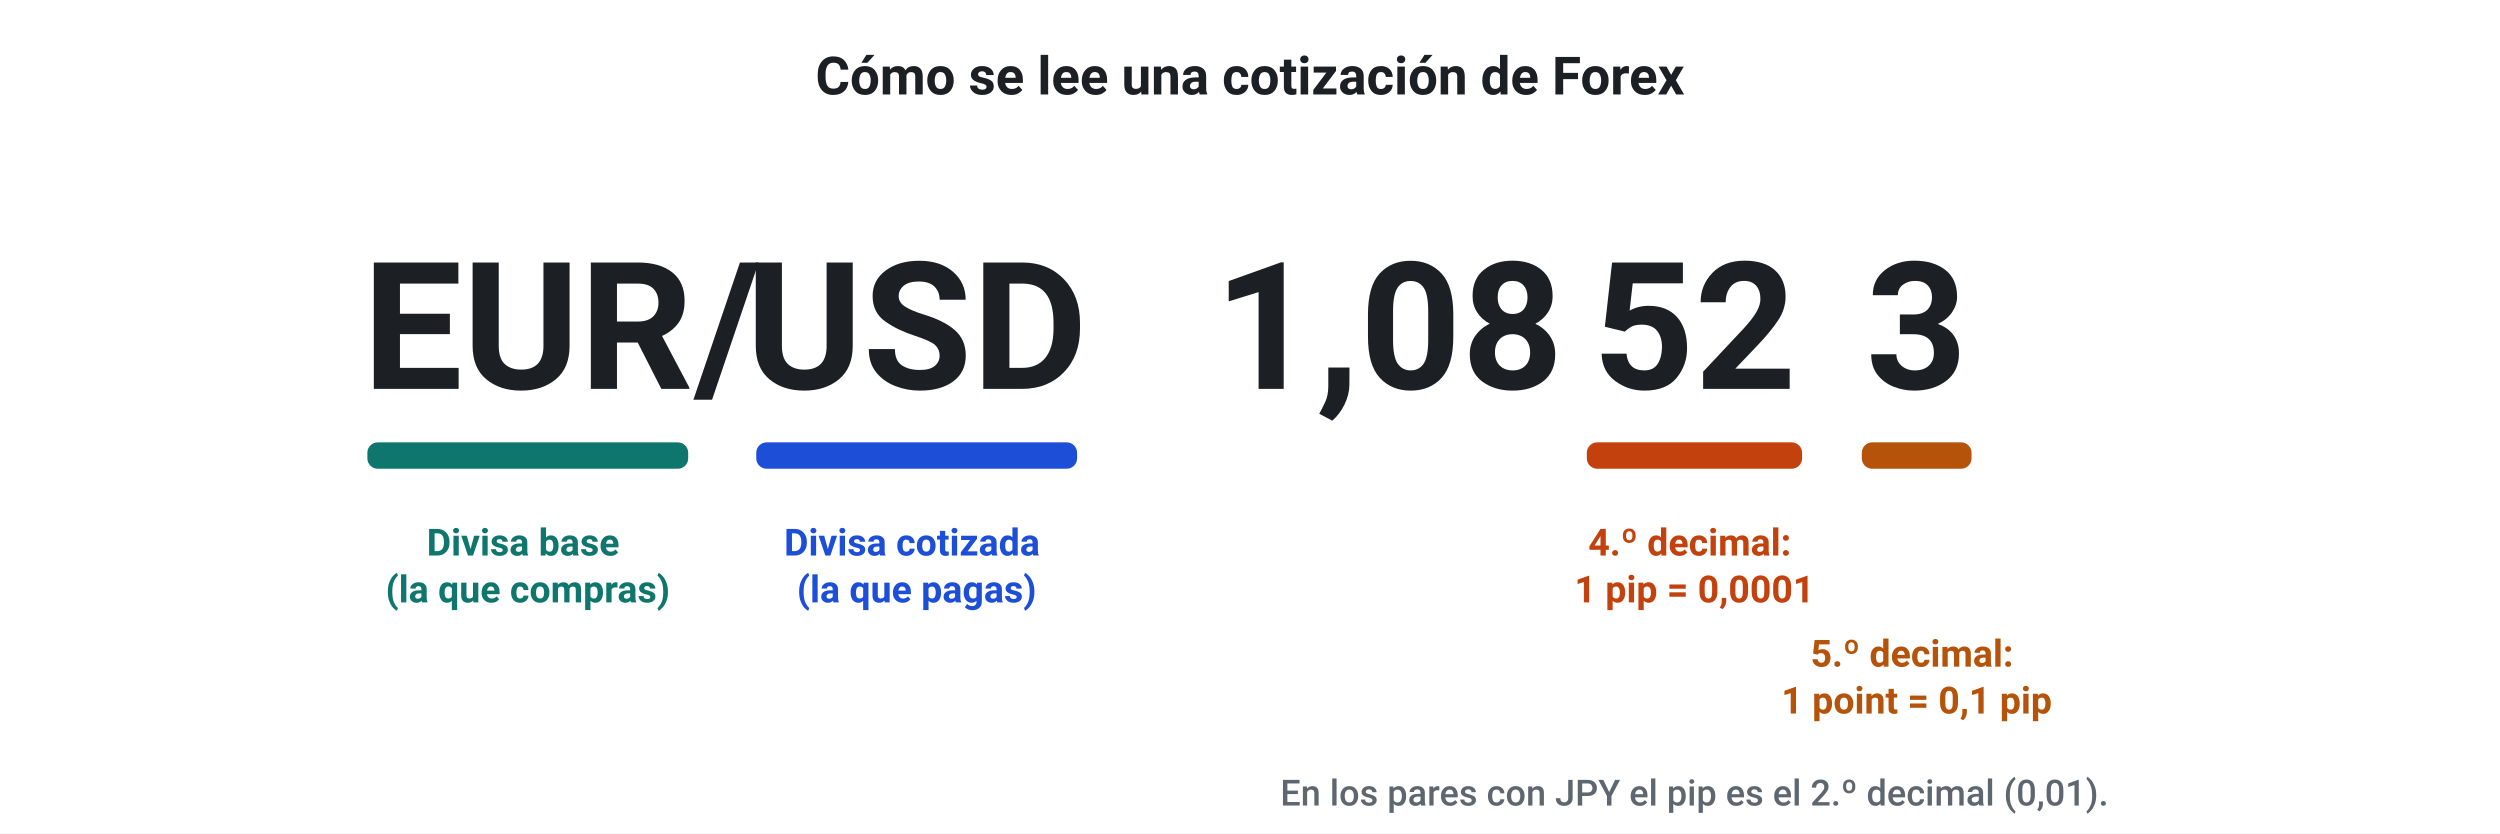
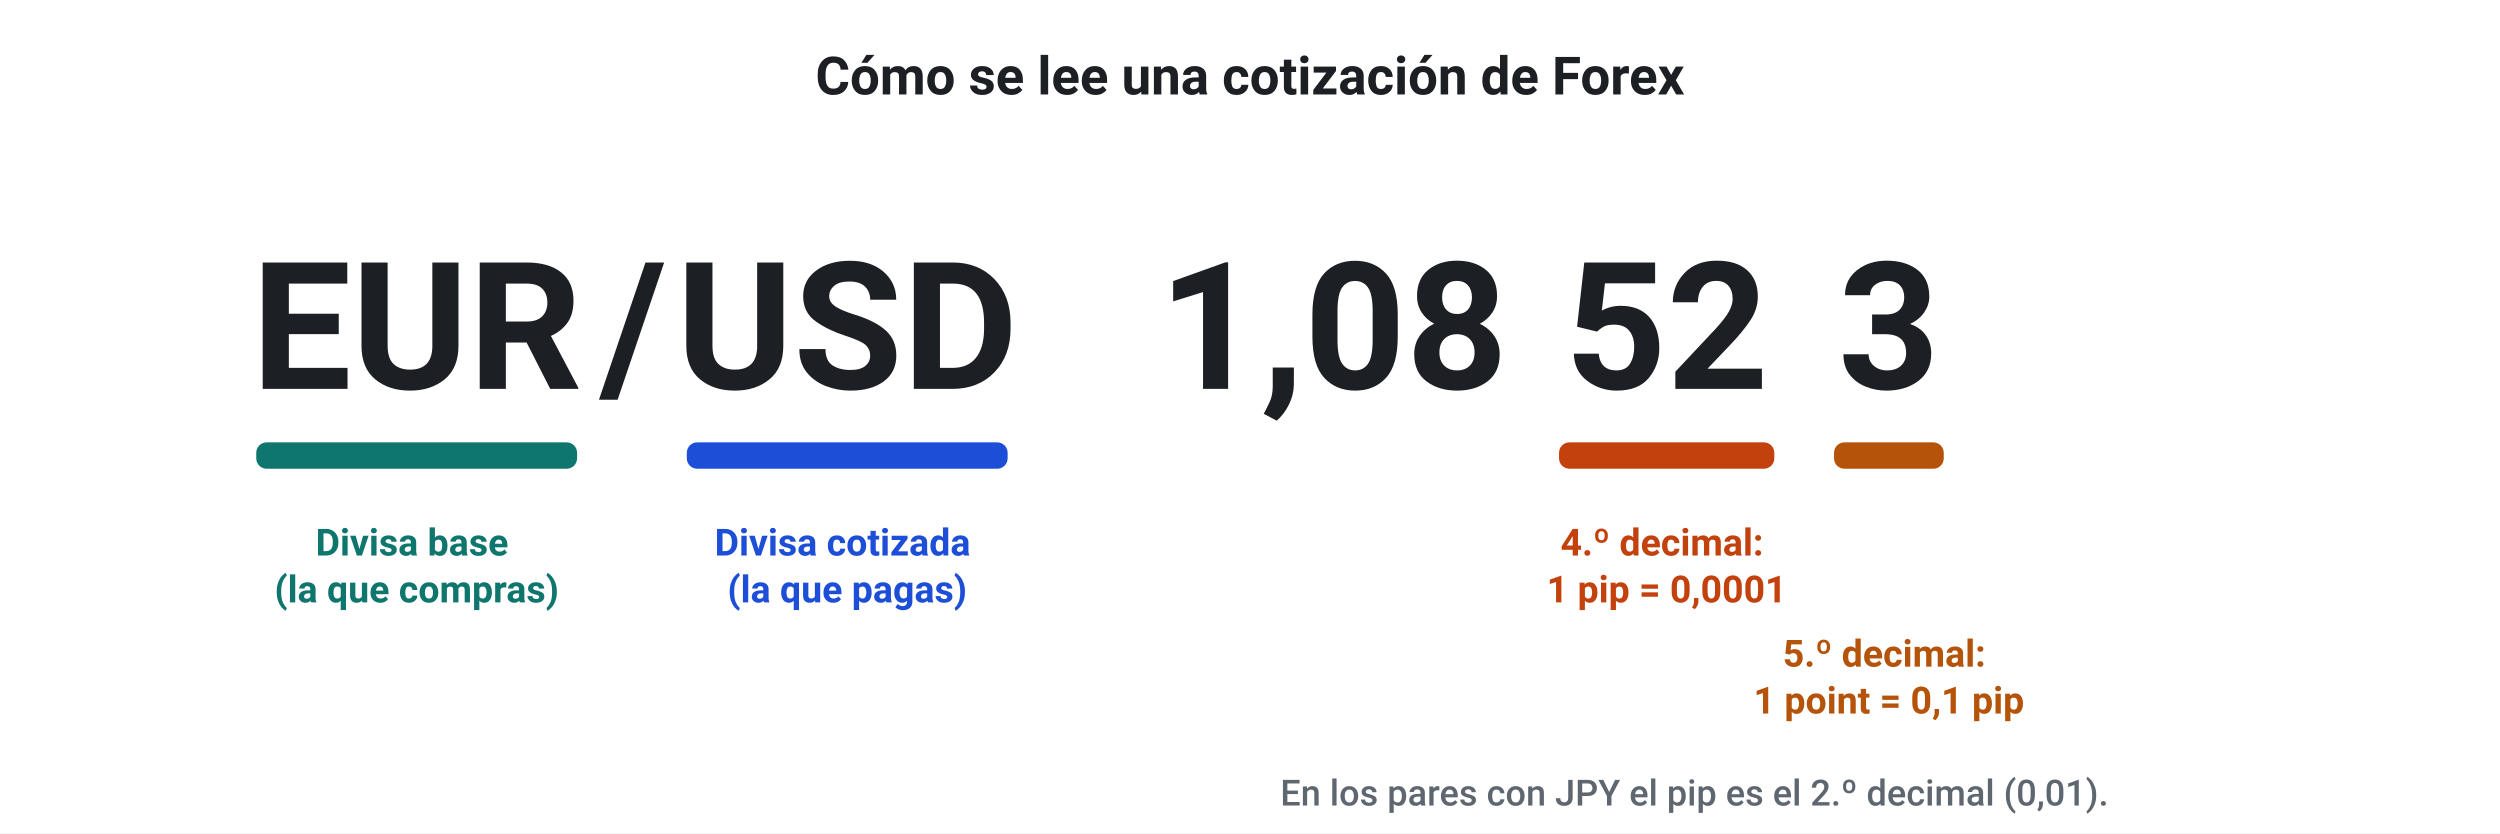
<svg xmlns="http://www.w3.org/2000/svg" viewBox="0 0 900 300" role="img" aria-label="Anatomía de un par de divisas" font-family="system-ui,-apple-system,'Segoe UI',Roboto,sans-serif">
  <defs>
    <marker id="arr" viewBox="0 0 10 10" refX="9" refY="5" markerWidth="7" markerHeight="7" orient="auto-start-reverse">
      <path d="M0,0 L10,5 L0,10 z" fill="#5e6670" />
    </marker>
  </defs>
  <rect width="900" height="300" fill="#ffffff" />
  <text x="450" y="34" font-size="19" fill="#1c1f23" font-weight="700" text-anchor="middle">
    <tspan x="450" dy="0">Cómo se lee una cotización de Forex</tspan>
  </text>
-   <text x="190" y="140" font-size="64" fill="#1c1f23" font-weight="750" text-anchor="middle">
-     <tspan x="190" dy="0">EUR</tspan>
+   <text x="150" y="140" font-size="64" fill="#1c1f23" font-weight="750" text-anchor="middle">
+     <tspan x="150" dy="0">EUR</tspan>
  </text>
-   <rect x="133.0" y="160" width="114" height="8" rx="3" fill="#0f766e" stroke="#0f766e" stroke-width="1.5" />
-   <text x="190" y="200" font-size="13.5" fill="#0f766e" font-weight="600" text-anchor="middle">
-     <tspan x="190" dy="0">Divisa base</tspan>
-     <tspan x="190" dy="16.875">(la que compras)</tspan>
+   <rect x="93.0" y="160" width="114" height="8" rx="3" fill="#0f766e" stroke="#0f766e" stroke-width="1.5" />
+   <text x="150" y="200" font-size="13.5" fill="#0f766e" font-weight="600" text-anchor="middle">
+     <tspan x="150" dy="0">Divisa base</tspan>
+     <tspan x="150" dy="16.875">(la que compras)</tspan>
  </text>
-   <text x="262" y="140" font-size="64" fill="#1c1f23" font-weight="750" text-anchor="middle">
-     <tspan x="262" dy="0">/</tspan>
+   <text x="228" y="140" font-size="64" fill="#1c1f23" font-weight="750" text-anchor="middle">
+     <tspan x="228" dy="0">/</tspan>
  </text>
-   <text x="330" y="140" font-size="64" fill="#1c1f23" font-weight="750" text-anchor="middle">
-     <tspan x="330" dy="0">USD</tspan>
+   <text x="305" y="140" font-size="64" fill="#1c1f23" font-weight="750" text-anchor="middle">
+     <tspan x="305" dy="0">USD</tspan>
  </text>
-   <rect x="273.0" y="160" width="114" height="8" rx="3" fill="#1d4ed8" stroke="#1d4ed8" stroke-width="1.5" />
-   <text x="330" y="200" font-size="13.5" fill="#1d4ed8" font-weight="600" text-anchor="middle">
-     <tspan x="330" dy="0">Divisa cotizada</tspan>
-     <tspan x="330" dy="16.875">(la que pagas)</tspan>
+   <rect x="248.0" y="160" width="114" height="8" rx="3" fill="#1d4ed8" stroke="#1d4ed8" stroke-width="1.5" />
+   <text x="305" y="200" font-size="13.5" fill="#1d4ed8" font-weight="600" text-anchor="middle">
+     <tspan x="305" dy="0">Divisa cotizada</tspan>
+     <tspan x="305" dy="16.875">(la que pagas)</tspan>
  </text>
-   <text x="500" y="140" font-size="64" fill="#1c1f23" font-weight="750" text-anchor="middle">
-     <tspan x="500" dy="0">1,08</tspan>
+   <text x="480" y="140" font-size="64" fill="#1c1f23" font-weight="750" text-anchor="middle">
+     <tspan x="480" dy="0">1,08</tspan>
  </text>
-   <text x="610" y="140" font-size="64" fill="#1c1f23" font-weight="750" text-anchor="middle">
-     <tspan x="610" dy="0">52</tspan>
+   <text x="600" y="140" font-size="64" fill="#1c1f23" font-weight="750" text-anchor="middle">
+     <tspan x="600" dy="0">52</tspan>
  </text>
-   <rect x="572.0" y="160" width="76" height="8" rx="3" fill="#c2410c" stroke="#c2410c" stroke-width="1.5" />
-   <text x="610" y="200" font-size="13.5" fill="#c2410c" font-weight="600" text-anchor="middle">
-     <tspan x="610" dy="0">4.º decimal:</tspan>
-     <tspan x="610" dy="16.875">1 pip = 0,0001</tspan>
+   <rect x="562.0" y="160" width="76" height="8" rx="3" fill="#c2410c" stroke="#c2410c" stroke-width="1.5" />
+   <text x="600" y="200" font-size="13.5" fill="#c2410c" font-weight="600" text-anchor="middle">
+     <tspan x="600" dy="0">4.º decimal:</tspan>
+     <tspan x="600" dy="16.875">1 pip = 0,0001</tspan>
  </text>
-   <text x="690" y="140" font-size="64" fill="#1c1f23" font-weight="750" text-anchor="middle">
-     <tspan x="690" dy="0">3</tspan>
+   <text x="680" y="140" font-size="64" fill="#1c1f23" font-weight="750" text-anchor="middle">
+     <tspan x="680" dy="0">3</tspan>
  </text>
-   <rect x="671.0" y="160" width="38" height="8" rx="3" fill="#b45309" stroke="#b45309" stroke-width="1.5" />
-   <text x="690" y="240" font-size="13.5" fill="#b45309" font-weight="600" text-anchor="middle">
-     <tspan x="690" dy="0">5.º decimal:</tspan>
-     <tspan x="690" dy="16.875">1 point = 0,1 pip</tspan>
+   <rect x="661.0" y="160" width="38" height="8" rx="3" fill="#b45309" stroke="#b45309" stroke-width="1.5" />
+   <text x="680" y="240" font-size="13.5" fill="#b45309" font-weight="600" text-anchor="middle">
+     <tspan x="680" dy="0">5.º decimal:</tspan>
+     <tspan x="680" dy="16.875">1 point = 0,1 pip</tspan>
  </text>
  <text x="610" y="290" font-size="13" fill="#5e6670" font-weight="500" text-anchor="middle">
    <tspan x="610" dy="0">En los pares con JPY el pip es el 2.º decimal (0,01).</tspan>
  </text>
</svg>
